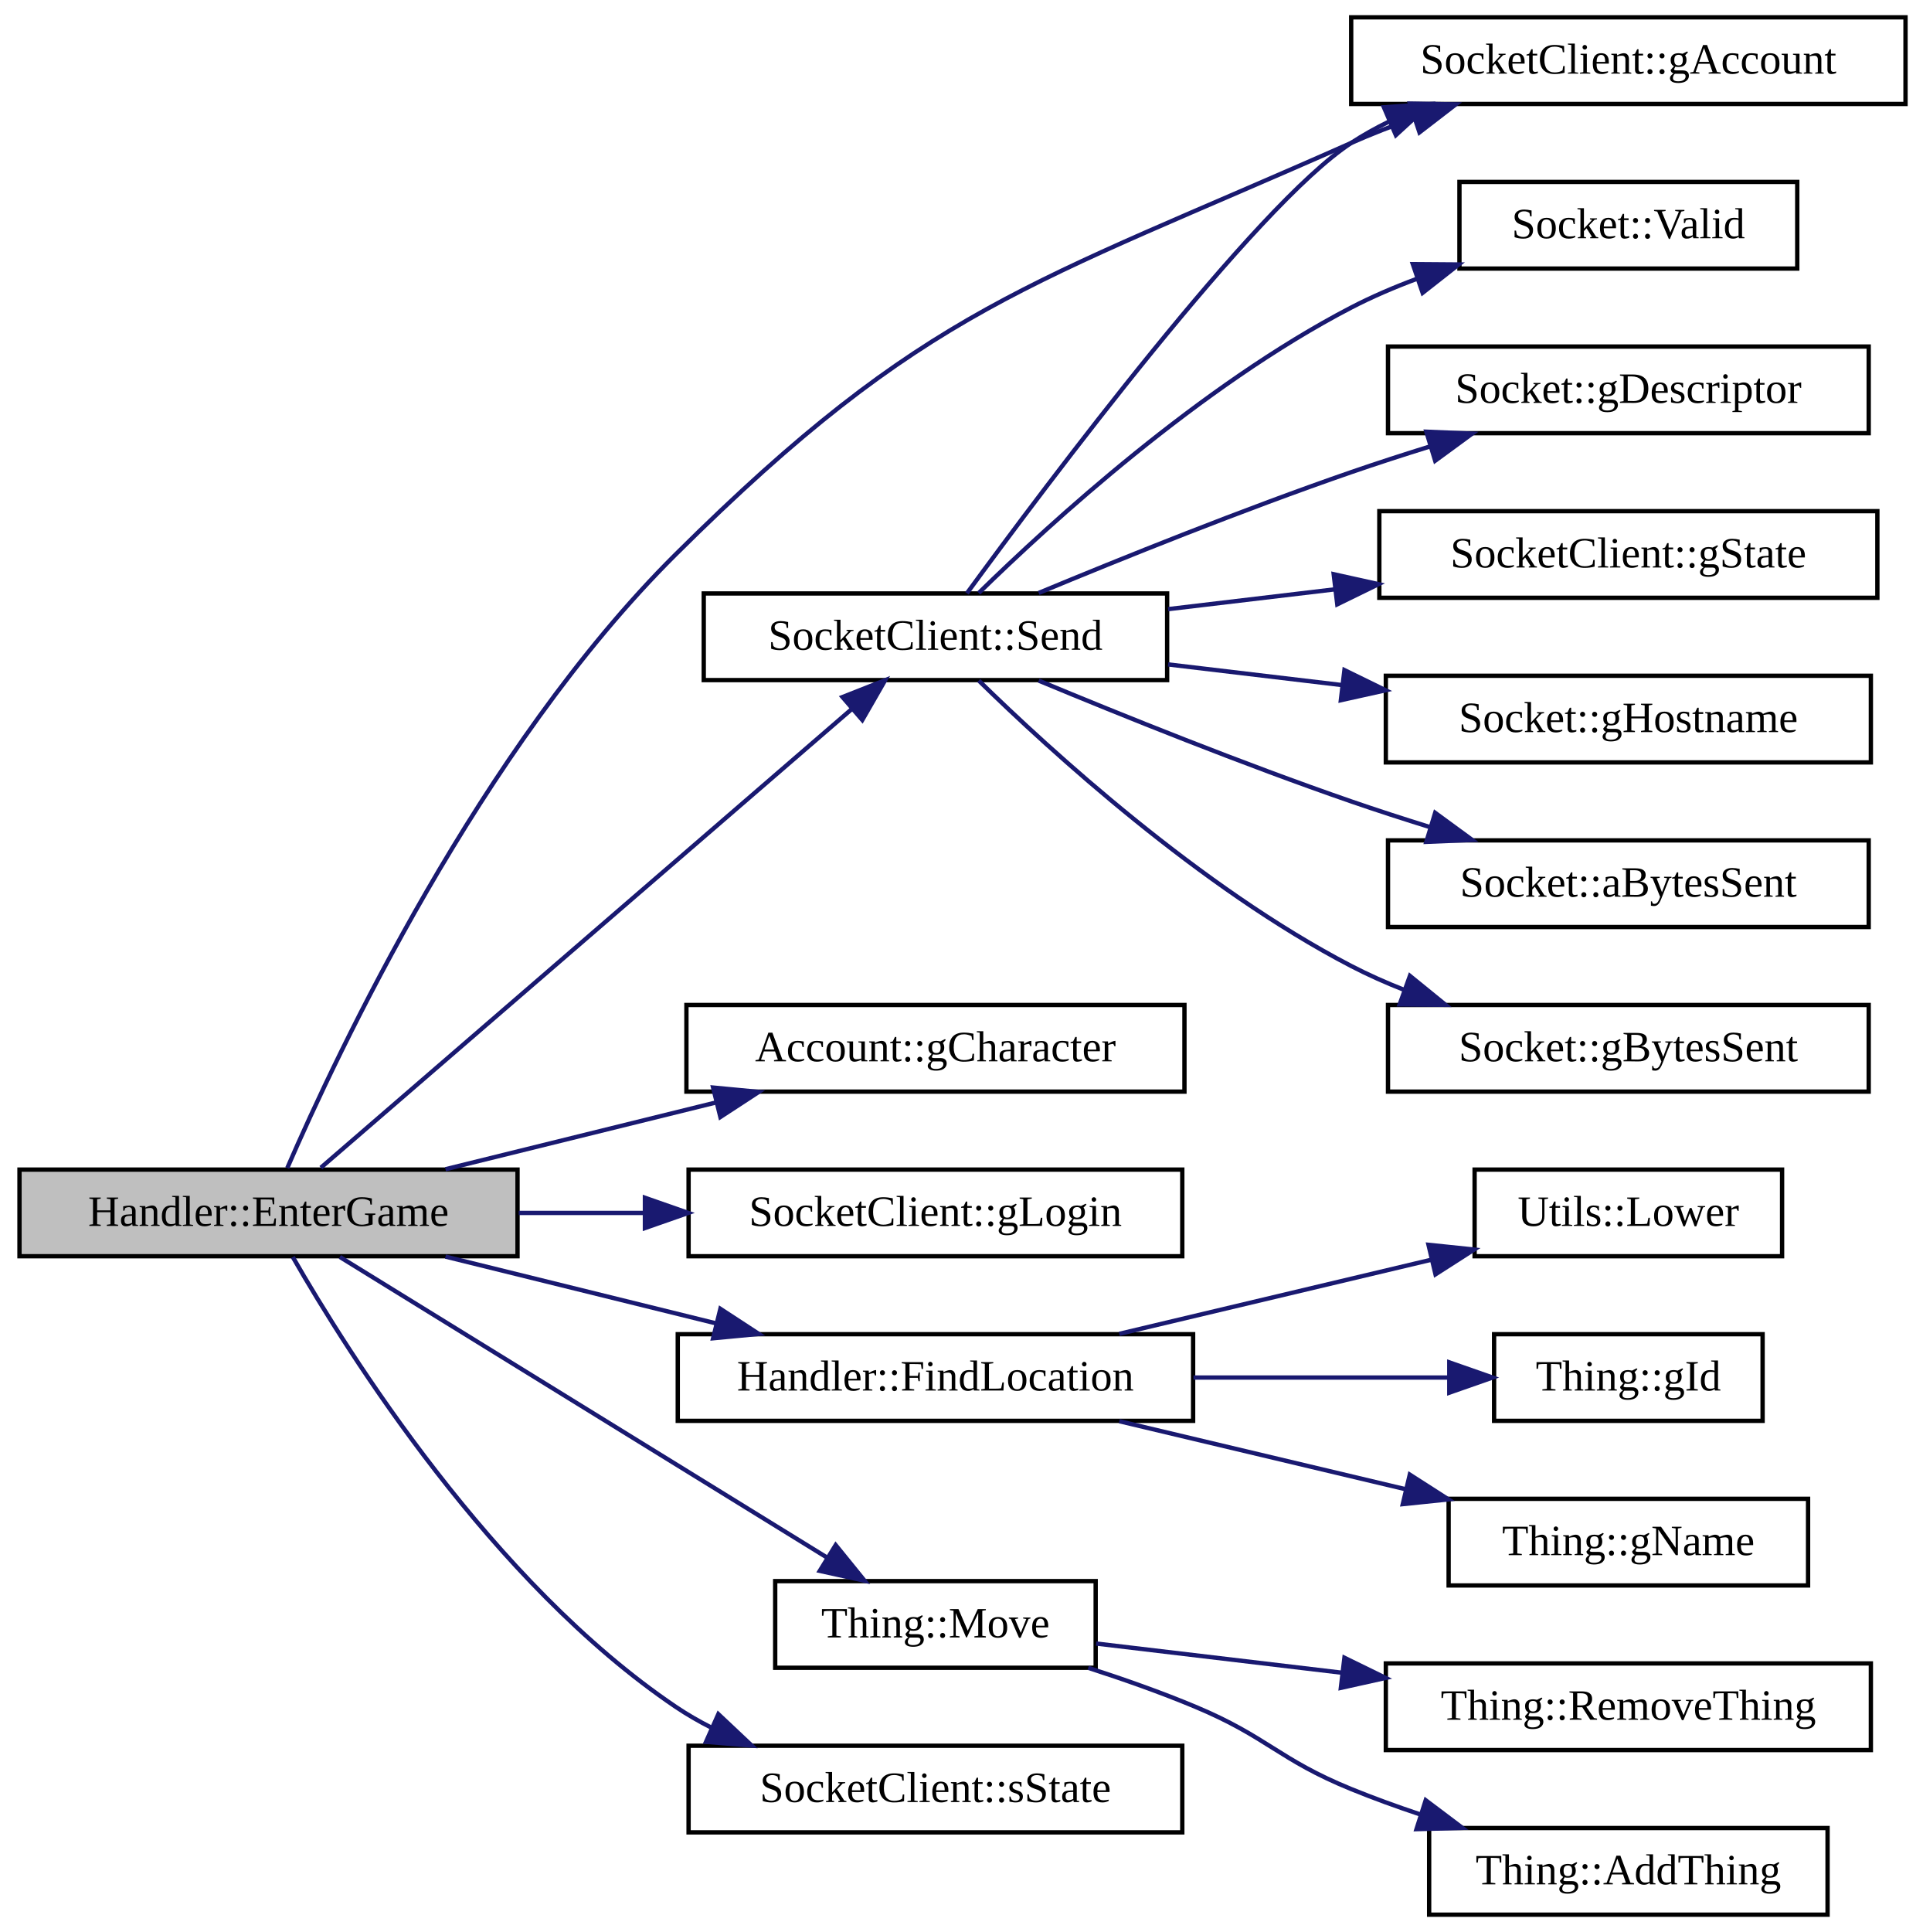
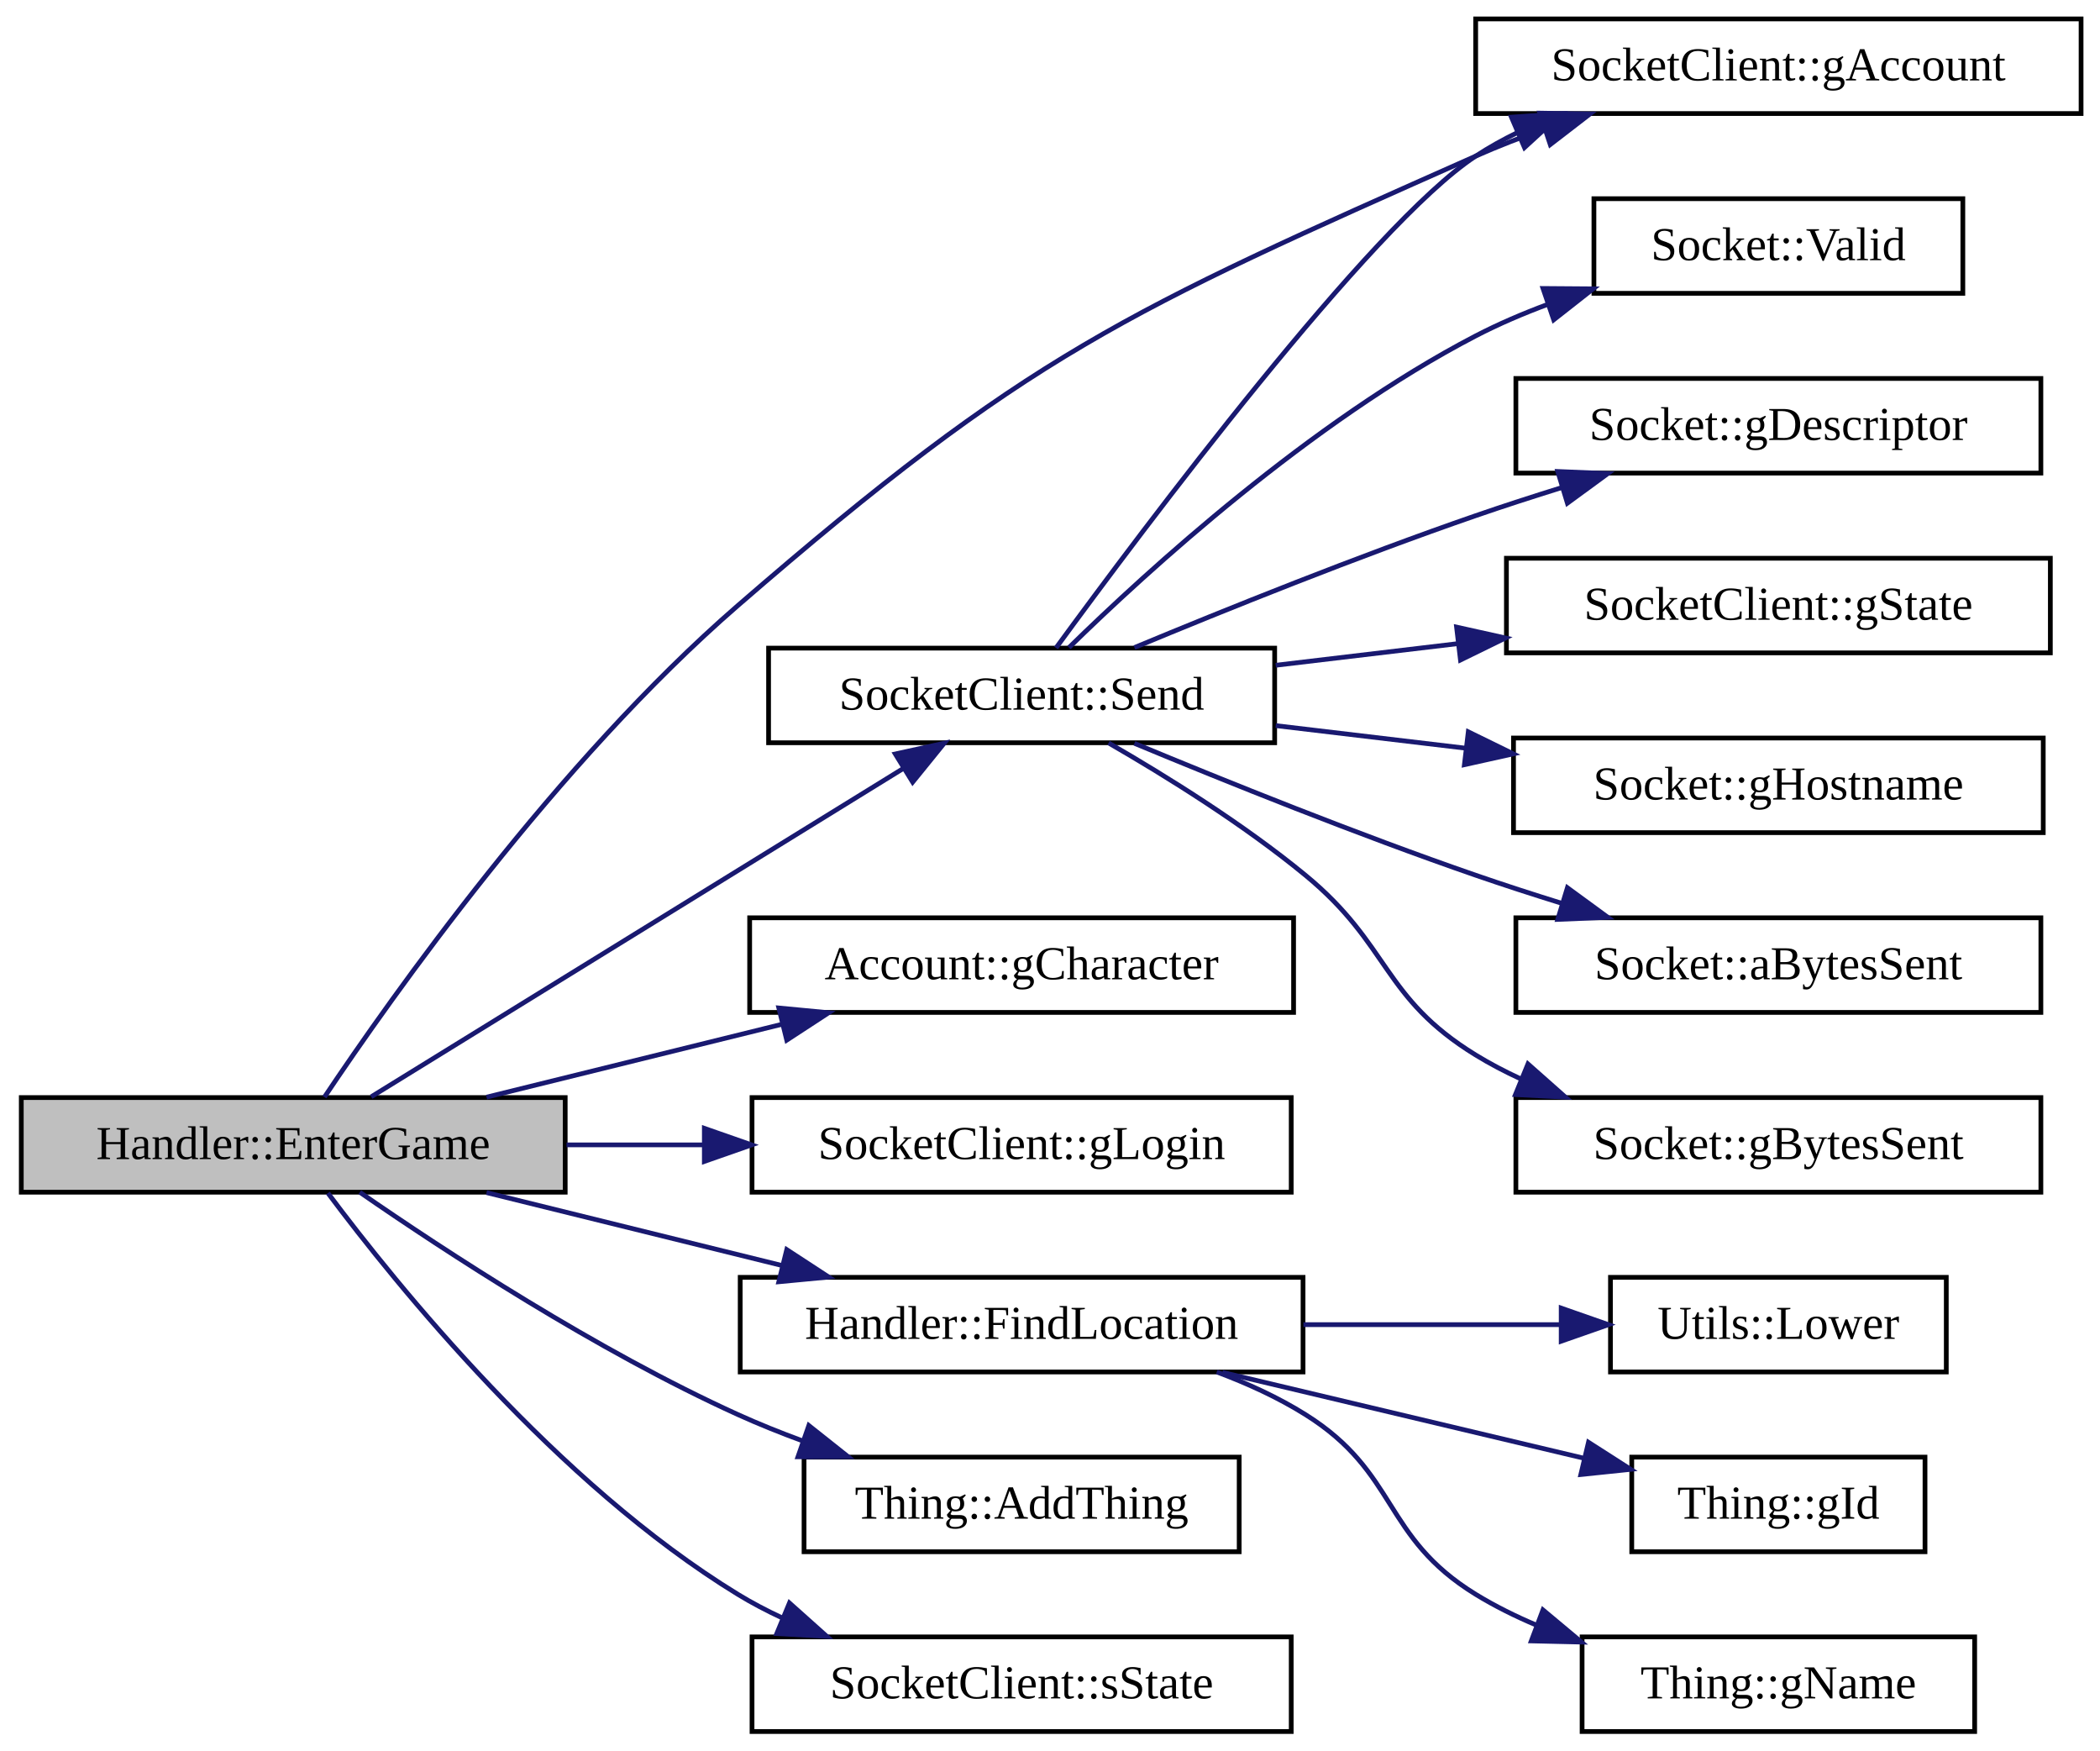
- <svg xmlns="http://www.w3.org/2000/svg" xmlns:xlink="http://www.w3.org/1999/xlink" width="444pt" height="446pt" viewBox="0.00 0.00 444.00 446.00">
-   <g id="graph1" class="graph" transform="scale(1 1) rotate(0) translate(4 442)">
-     <polygon fill="white" stroke="white" points="-4,5 -4,-442 441,-442 441,5 -4,5" />
+ <svg xmlns="http://www.w3.org/2000/svg" xmlns:xlink="http://www.w3.org/1999/xlink" width="444pt" height="370pt" viewBox="0.00 0.00 444.00 370.00">
+   <g id="graph1" class="graph" transform="scale(1 1) rotate(0) translate(4 366)">
+     <polygon fill="white" stroke="white" points="-4,5 -4,-366 441,-366 441,5 -4,5" />
    <g id="node1" class="node">
-       <polygon fill="#bfbfbf" stroke="black" points="0.5,-152 0.5,-172 115.5,-172 115.5,-152 0.5,-152" />
-       <text text-anchor="middle" x="58" y="-159" font-family="FreeSans.ttf" font-size="10.00">Handler::EnterGame</text>
+       <polygon fill="#bfbfbf" stroke="black" points="0.5,-114 0.5,-134 115.5,-134 115.5,-114 0.5,-114" />
+       <text text-anchor="middle" x="58" y="-121" font-family="FreeSans.ttf" font-size="10.00">Handler::EnterGame</text>
    </g>
    <g id="node3" class="node">
      <a xlink:href="classSocketClient.xhtml#a56e10cbe469179d7d7bc18eae6ca351c" target="_top" xlink:title="Returns the Account object associated to this SocketClient.">
-         <polygon fill="white" stroke="black" points="308,-418 308,-438 436,-438 436,-418 308,-418" />
-         <text text-anchor="middle" x="372" y="-425" font-family="FreeSans.ttf" font-size="10.00">SocketClient::gAccount</text>
+         <polygon fill="white" stroke="black" points="308,-342 308,-362 436,-362 436,-342 308,-342" />
+         <text text-anchor="middle" x="372" y="-349" font-family="FreeSans.ttf" font-size="10.00">SocketClient::gAccount</text>
      </a>
    </g>
    <g id="edge2" class="edge">
-       <path fill="none" stroke="midnightblue" d="M62.332,-172.357C73.741,-198.671 106.87,-269.178 152,-314 209.598,-371.204 233.805,-376.063 308,-409 312.648,-411.063 317.583,-412.977 322.569,-414.733" />
-       <polygon fill="midnightblue" stroke="midnightblue" points="321.567,-418.088 332.161,-417.911 323.769,-411.443 321.567,-418.088" />
+       <path fill="none" stroke="midnightblue" d="M64.592,-134.1C78.733,-155.236 113.813,-204.902 152,-238 213.343,-291.168 233.805,-300.063 308,-333 312.648,-335.063 317.583,-336.977 322.569,-338.733" />
+       <polygon fill="midnightblue" stroke="midnightblue" points="321.567,-342.088 332.161,-341.911 323.769,-335.443 321.567,-342.088" />
    </g>
    <g id="node5" class="node">
      <a xlink:href="classAccount.xhtml#a1d2b9eb6c351b9d43d16e649fa599466" target="_top" xlink:title="Returns the associated Character, if any.">
-         <polygon fill="white" stroke="black" points="154.5,-190 154.5,-210 269.5,-210 269.5,-190 154.5,-190" />
-         <text text-anchor="middle" x="212" y="-197" font-family="FreeSans.ttf" font-size="10.00">Account::gCharacter</text>
+         <polygon fill="white" stroke="black" points="154.5,-152 154.5,-172 269.5,-172 269.5,-152 154.5,-152" />
+         <text text-anchor="middle" x="212" y="-159" font-family="FreeSans.ttf" font-size="10.00">Account::gCharacter</text>
      </a>
    </g>
    <g id="edge4" class="edge">
-       <path fill="none" stroke="midnightblue" d="M98.865,-172.084C118.086,-176.826 141.192,-182.528 161.497,-187.538" />
-       <polygon fill="midnightblue" stroke="midnightblue" points="160.664,-190.938 171.212,-189.935 162.341,-184.141 160.664,-190.938" />
+       <path fill="none" stroke="midnightblue" d="M98.865,-134.084C118.086,-138.826 141.192,-144.528 161.497,-149.538" />
+       <polygon fill="midnightblue" stroke="midnightblue" points="160.664,-152.938 171.212,-151.935 162.341,-146.141 160.664,-152.938" />
    </g>
    <g id="node7" class="node">
      <a xlink:href="classSocketClient.xhtml#acdff38db903da34b2a9fcc3e12d6a796" target="_top" xlink:title="Returns the value of a SOC_LOGIN key.">
-         <polygon fill="white" stroke="black" points="155,-152 155,-172 269,-172 269,-152 155,-152" />
-         <text text-anchor="middle" x="212" y="-159" font-family="FreeSans.ttf" font-size="10.00">SocketClient::gLogin</text>
+         <polygon fill="white" stroke="black" points="155,-114 155,-134 269,-134 269,-114 155,-114" />
+         <text text-anchor="middle" x="212" y="-121" font-family="FreeSans.ttf" font-size="10.00">SocketClient::gLogin</text>
      </a>
    </g>
    <g id="edge6" class="edge">
-       <path fill="none" stroke="midnightblue" d="M115.782,-162C125.284,-162 135.202,-162 144.908,-162" />
-       <polygon fill="midnightblue" stroke="midnightblue" points="144.918,-165.5 154.918,-162 144.918,-158.5 144.918,-165.5" />
+       <path fill="none" stroke="midnightblue" d="M115.782,-124C125.284,-124 135.202,-124 144.908,-124" />
+       <polygon fill="midnightblue" stroke="midnightblue" points="144.918,-127.5 154.918,-124 144.918,-120.5 144.918,-127.5" />
    </g>
    <g id="node9" class="node">
      <a xlink:href="namespaceHandler.xhtml#a57dc60ce5522b41f1ab98b83de76779f" target="_top" xlink:title="Locates a Location associated with the game.">
-         <polygon fill="white" stroke="black" points="152.5,-114 152.5,-134 271.5,-134 271.5,-114 152.5,-114" />
-         <text text-anchor="middle" x="212" y="-121" font-family="FreeSans.ttf" font-size="10.00">Handler::FindLocation</text>
+         <polygon fill="white" stroke="black" points="152.5,-76 152.5,-96 271.5,-96 271.5,-76 152.5,-76" />
+         <text text-anchor="middle" x="212" y="-83" font-family="FreeSans.ttf" font-size="10.00">Handler::FindLocation</text>
      </a>
    </g>
    <g id="edge8" class="edge">
-       <path fill="none" stroke="midnightblue" d="M98.865,-151.916C118.086,-147.174 141.192,-141.472 161.497,-136.462" />
-       <polygon fill="midnightblue" stroke="midnightblue" points="162.341,-139.859 171.212,-134.065 160.664,-133.062 162.341,-139.859" />
+       <path fill="none" stroke="midnightblue" d="M98.865,-113.916C118.086,-109.174 141.192,-103.472 161.497,-98.462" />
+       <polygon fill="midnightblue" stroke="midnightblue" points="162.341,-101.859 171.212,-96.065 160.664,-95.062 162.341,-101.859" />
    </g>
    <g id="node17" class="node">
-       <a xlink:href="classThing.xhtml#a46dfe09e636299cd0bf1bc9c37aaebf4" target="_top" xlink:title="Moves a Thing from within one Location to another Location.">
-         <polygon fill="white" stroke="black" points="175,-57 175,-77 249,-77 249,-57 175,-57" />
-         <text text-anchor="middle" x="212" y="-64" font-family="FreeSans.ttf" font-size="10.00">Thing::Move</text>
+       <a xlink:href="classThing.xhtml#a1672d1e62ee2f1ef36d312d3e0d6ed2c" target="_top" xlink:title="Adds a Thing to the contents of this Thing.">
+         <polygon fill="white" stroke="black" points="166,-38 166,-58 258,-58 258,-38 166,-38" />
+         <text text-anchor="middle" x="212" y="-45" font-family="FreeSans.ttf" font-size="10.00">Thing::AddThing</text>
      </a>
    </g>
    <g id="edge16" class="edge">
-       <path fill="none" stroke="midnightblue" d="M74.481,-151.833C101.458,-135.191 155.211,-102.032 186.934,-82.463" />
-       <polygon fill="midnightblue" stroke="midnightblue" points="188.964,-85.323 195.638,-77.094 185.289,-79.365 188.964,-85.323" />
+       <path fill="none" stroke="midnightblue" d="M72.064,-113.997C89.949,-101.631 122.105,-80.562 152,-67 156.372,-65.017 161.011,-63.154 165.696,-61.43" />
+       <polygon fill="midnightblue" stroke="midnightblue" points="167.01,-64.679 175.307,-58.09 164.712,-58.067 167.01,-64.679" />
+     </g>
+     <g id="node19" class="node">
+       <a xlink:href="classSocketClient.xhtml#a6268f3d184970ec0076da657c39d2e80" target="_top" xlink:title="Process data from the client's send buffer and transmit it via the socket.">
+         <polygon fill="white" stroke="black" points="158.5,-209 158.5,-229 265.5,-229 265.5,-209 158.5,-209" />
+         <text text-anchor="middle" x="212" y="-216" font-family="FreeSans.ttf" font-size="10.00">SocketClient::Send</text>
+       </a>
+     </g>
+     <g id="edge18" class="edge">
+       <path fill="none" stroke="midnightblue" d="M74.481,-134.167C101.458,-150.809 155.211,-183.968 186.934,-203.537" />
+       <polygon fill="midnightblue" stroke="midnightblue" points="185.289,-206.635 195.638,-208.906 188.964,-200.677 185.289,-206.635" />
+     </g>
+     <g id="node34" class="node">
+       <a xlink:href="classSocketClient.xhtml#ab5e6737c8acd4aaa21268e10c1a050b4" target="_top" xlink:title="Set the connection state value of the socket.">
+         <polygon fill="white" stroke="black" points="155,-0 155,-20 269,-20 269,-0 155,-0" />
+         <text text-anchor="middle" x="212" y="-7" font-family="FreeSans.ttf" font-size="10.00">SocketClient::sState</text>
+       </a>
+     </g>
+     <g id="edge34" class="edge">
+       <path fill="none" stroke="midnightblue" d="M65.335,-113.815C79.768,-94.491 113.793,-52.356 152,-29 154.98,-27.178 158.152,-25.515 161.421,-23.999" />
+       <polygon fill="midnightblue" stroke="midnightblue" points="162.912,-27.17 170.811,-20.109 160.233,-20.703 162.912,-27.17" />
+     </g>
+     <g id="node11" class="node">
+       <a xlink:href="namespaceUtils.xhtml#a9b70f9dd0af906c806695b35488e778f" target="_top" xlink:title="Returns a string converted to all lowercase letters.">
+         <polygon fill="white" stroke="black" points="336.5,-76 336.5,-96 407.5,-96 407.5,-76 336.5,-76" />
+         <text text-anchor="middle" x="372" y="-83" font-family="FreeSans.ttf" font-size="10.00">Utils::Lower</text>
+       </a>
+     </g>
+     <g id="edge10" class="edge">
+       <path fill="none" stroke="midnightblue" d="M271.578,-86C289.531,-86 308.954,-86 325.891,-86" />
+       <polygon fill="midnightblue" stroke="midnightblue" points="326.08,-89.5 336.08,-86 326.08,-82.5 326.08,-89.5" />
+     </g>
+     <g id="node13" class="node">
+       <a xlink:href="classThing.xhtml#aea5dad4f4241b325cdf64b232e84e602" target="_top" xlink:title="Returns the id associated with this Thing.">
+         <polygon fill="white" stroke="black" points="341,-38 341,-58 403,-58 403,-38 341,-38" />
+         <text text-anchor="middle" x="372" y="-45" font-family="FreeSans.ttf" font-size="10.00">Thing::gId</text>
+       </a>
+     </g>
+     <g id="edge12" class="edge">
+       <path fill="none" stroke="midnightblue" d="M254.457,-75.916C278.086,-70.305 307.367,-63.35 330.792,-57.787" />
+       <polygon fill="midnightblue" stroke="midnightblue" points="331.849,-61.133 340.77,-55.417 330.232,-54.323 331.849,-61.133" />
+     </g>
+     <g id="node15" class="node">
+       <a xlink:href="classThing.xhtml#a3c3c40c996ff562baa335f2ded022578" target="_top" xlink:title="Returns the name associated with this Thing.">
+         <polygon fill="white" stroke="black" points="330.5,-0 330.5,-20 413.5,-20 413.5,-0 330.5,-0" />
+         <text text-anchor="middle" x="372" y="-7" font-family="FreeSans.ttf" font-size="10.00">Thing::gName</text>
+       </a>
+     </g>
+     <g id="edge14" class="edge">
+       <path fill="none" stroke="midnightblue" d="M253.255,-75.999C259.779,-73.564 266.259,-70.596 272,-67 291.717,-54.651 288.173,-41.17 308,-29 312.047,-26.516 316.438,-24.34 320.958,-22.438" />
+       <polygon fill="midnightblue" stroke="midnightblue" points="322.224,-25.702 330.352,-18.906 319.76,-19.15 322.224,-25.702" />
+     </g>
+     <g id="edge26" class="edge">
+       <path fill="none" stroke="midnightblue" d="M219.27,-229.041C237.599,-254.109 285.812,-318.471 308,-333 310.764,-334.81 313.705,-336.452 316.75,-337.941" />
+       <polygon fill="midnightblue" stroke="midnightblue" points="315.555,-341.237 326.125,-341.967 318.318,-334.805 315.555,-341.237" />
+     </g>
+     <g id="node21" class="node">
+       <a xlink:href="classSocket.xhtml#a508457b48e6296d1e86c7cc72af65948" target="_top" xlink:title="Return if the Socket is valid for use.">
+         <polygon fill="white" stroke="black" points="333,-304 333,-324 411,-324 411,-304 333,-304" />
+         <text text-anchor="middle" x="372" y="-311" font-family="FreeSans.ttf" font-size="10.00">Socket::Valid</text>
+       </a>
+     </g>
+     <g id="edge20" class="edge">
+       <path fill="none" stroke="midnightblue" d="M222.004,-229.112C238.508,-245.254 273.102,-276.871 308,-295 312.821,-297.505 318.023,-299.729 323.303,-301.692" />
+       <polygon fill="midnightblue" stroke="midnightblue" points="322.235,-305.025 332.829,-304.947 324.498,-298.401 322.235,-305.025" />
    </g>
    <g id="node23" class="node">
-       <a xlink:href="classSocketClient.xhtml#a6268f3d184970ec0076da657c39d2e80" target="_top" xlink:title="Process data from the client's send buffer and transmit it via the socket.">
-         <polygon fill="white" stroke="black" points="158.5,-285 158.5,-305 265.5,-305 265.5,-285 158.5,-285" />
-         <text text-anchor="middle" x="212" y="-292" font-family="FreeSans.ttf" font-size="10.00">SocketClient::Send</text>
+       <a xlink:href="classSocket.xhtml#a45d3aa99d71b868921543a4708471f82" target="_top" xlink:title="Returns the file descriptor associated to the Socket.">
+         <polygon fill="white" stroke="black" points="316.5,-266 316.5,-286 427.5,-286 427.5,-266 316.5,-266" />
+         <text text-anchor="middle" x="372" y="-273" font-family="FreeSans.ttf" font-size="10.00">Socket::gDescriptor</text>
      </a>
    </g>
    <g id="edge22" class="edge">
-       <path fill="none" stroke="midnightblue" d="M70.084,-172.436C96.641,-195.372 160.284,-250.336 192.545,-278.198" />
-       <polygon fill="midnightblue" stroke="midnightblue" points="190.537,-281.089 200.393,-284.976 195.113,-275.791 190.537,-281.089" />
-     </g>
-     <g id="node38" class="node">
-       <a xlink:href="classSocketClient.xhtml#ab5e6737c8acd4aaa21268e10c1a050b4" target="_top" xlink:title="Set the connection state value of the socket.">
-         <polygon fill="white" stroke="black" points="155,-19 155,-39 269,-39 269,-19 155,-19" />
-         <text text-anchor="middle" x="212" y="-26" font-family="FreeSans.ttf" font-size="10.00">SocketClient::sState</text>
-       </a>
-     </g>
-     <g id="edge38" class="edge">
-       <path fill="none" stroke="midnightblue" d="M63.613,-151.811C76.36,-129.608 109.695,-76.569 152,-48 154.588,-46.252 157.345,-44.658 160.203,-43.205" />
-       <polygon fill="midnightblue" stroke="midnightblue" points="161.872,-46.293 169.583,-39.028 159.024,-39.899 161.872,-46.293" />
-     </g>
-     <g id="node11" class="node">
-       <a xlink:href="namespaceUtils.xhtml#a9b70f9dd0af906c806695b35488e778f" target="_top" xlink:title="Returns a string converted to all lowercase letters.">
-         <polygon fill="white" stroke="black" points="336.5,-152 336.5,-172 407.5,-172 407.5,-152 336.5,-152" />
-         <text text-anchor="middle" x="372" y="-159" font-family="FreeSans.ttf" font-size="10.00">Utils::Lower</text>
-       </a>
-     </g>
-     <g id="edge10" class="edge">
-       <path fill="none" stroke="midnightblue" d="M254.457,-134.084C276.715,-139.37 303.988,-145.847 326.658,-151.231" />
-       <polygon fill="midnightblue" stroke="midnightblue" points="325.85,-154.637 336.388,-153.542 327.468,-147.826 325.85,-154.637" />
-     </g>
-     <g id="node13" class="node">
-       <a xlink:href="classThing.xhtml#aea5dad4f4241b325cdf64b232e84e602" target="_top" xlink:title="Returns the id associated with this Thing.">
-         <polygon fill="white" stroke="black" points="341,-114 341,-134 403,-134 403,-114 341,-114" />
-         <text text-anchor="middle" x="372" y="-121" font-family="FreeSans.ttf" font-size="10.00">Thing::gId</text>
-       </a>
-     </g>
-     <g id="edge12" class="edge">
-       <path fill="none" stroke="midnightblue" d="M271.578,-124C291.186,-124 312.548,-124 330.508,-124" />
-       <polygon fill="midnightblue" stroke="midnightblue" points="330.652,-127.5 340.652,-124 330.652,-120.5 330.652,-127.5" />
-     </g>
-     <g id="node15" class="node">
-       <a xlink:href="classThing.xhtml#a3c3c40c996ff562baa335f2ded022578" target="_top" xlink:title="Returns the name associated with this Thing.">
-         <polygon fill="white" stroke="black" points="330.5,-76 330.5,-96 413.5,-96 413.5,-76 330.5,-76" />
-         <text text-anchor="middle" x="372" y="-83" font-family="FreeSans.ttf" font-size="10.00">Thing::gName</text>
-       </a>
-     </g>
-     <g id="edge14" class="edge">
-       <path fill="none" stroke="midnightblue" d="M254.457,-113.916C274.757,-109.095 299.229,-103.283 320.575,-98.213" />
-       <polygon fill="midnightblue" stroke="midnightblue" points="321.532,-101.584 330.453,-95.867 319.915,-94.773 321.532,-101.584" />
-     </g>
-     <g id="node19" class="node">
-       <a xlink:href="classThing.xhtml#afcc77dab7148c2f108aa384d83a6430e" target="_top" xlink:title="Removes a Thing to the contents of this Thing.">
-         <polygon fill="white" stroke="black" points="316,-38 316,-58 428,-58 428,-38 316,-38" />
-         <text text-anchor="middle" x="372" y="-45" font-family="FreeSans.ttf" font-size="10.00">Thing::RemoveThing</text>
-       </a>
-     </g>
-     <g id="edge18" class="edge">
-       <path fill="none" stroke="midnightblue" d="M249.109,-62.593C266.011,-60.586 286.539,-58.148 305.939,-55.845" />
-       <polygon fill="midnightblue" stroke="midnightblue" points="306.438,-59.31 315.955,-54.655 305.613,-52.359 306.438,-59.31" />
-     </g>
-     <g id="node21" class="node">
-       <a xlink:href="classThing.xhtml#a1672d1e62ee2f1ef36d312d3e0d6ed2c" target="_top" xlink:title="Adds a Thing to the contents of this Thing.">
-         <polygon fill="white" stroke="black" points="326,-0 326,-20 418,-20 418,-0 326,-0" />
-         <text text-anchor="middle" x="372" y="-7" font-family="FreeSans.ttf" font-size="10.00">Thing::AddThing</text>
-       </a>
-     </g>
-     <g id="edge20" class="edge">
-       <path fill="none" stroke="midnightblue" d="M247.28,-56.986C255.496,-54.337 264.137,-51.289 272,-48 288.691,-41.019 291.247,-35.83 308,-29 313.098,-26.922 318.508,-24.96 323.938,-23.144" />
-       <polygon fill="midnightblue" stroke="midnightblue" points="325.208,-26.413 333.671,-20.039 323.08,-19.744 325.208,-26.413" />
-     </g>
-     <g id="edge30" class="edge">
-       <path fill="none" stroke="midnightblue" d="M219.27,-305.041C237.599,-330.109 285.812,-394.471 308,-409 310.764,-410.81 313.705,-412.452 316.75,-413.941" />
-       <polygon fill="midnightblue" stroke="midnightblue" points="315.555,-417.237 326.125,-417.967 318.318,-410.805 315.555,-417.237" />
+       <path fill="none" stroke="midnightblue" d="M235.846,-229.12C255.139,-237.141 283.096,-248.393 308,-257 313.895,-259.037 320.14,-261.058 326.326,-262.978" />
+       <polygon fill="midnightblue" stroke="midnightblue" points="325.356,-266.341 335.942,-265.902 327.393,-259.644 325.356,-266.341" />
    </g>
    <g id="node25" class="node">
-       <a xlink:href="classSocket.xhtml#a508457b48e6296d1e86c7cc72af65948" target="_top" xlink:title="Return if the Socket is valid for use.">
-         <polygon fill="white" stroke="black" points="333,-380 333,-400 411,-400 411,-380 333,-380" />
-         <text text-anchor="middle" x="372" y="-387" font-family="FreeSans.ttf" font-size="10.00">Socket::Valid</text>
+       <a xlink:href="classSocketClient.xhtml#aa0badca8f614127e98281995c02cb385" target="_top" xlink:title="Returns the connection state of the client from SOC_STATE.">
+         <polygon fill="white" stroke="black" points="314.5,-228 314.5,-248 429.5,-248 429.5,-228 314.5,-228" />
+         <text text-anchor="middle" x="372" y="-235" font-family="FreeSans.ttf" font-size="10.00">SocketClient::gState</text>
      </a>
    </g>
    <g id="edge24" class="edge">
-       <path fill="none" stroke="midnightblue" d="M222.004,-305.112C238.508,-321.254 273.102,-352.871 308,-371 312.821,-373.505 318.023,-375.729 323.303,-377.692" />
-       <polygon fill="midnightblue" stroke="midnightblue" points="322.235,-381.025 332.829,-380.947 324.498,-374.401 322.235,-381.025" />
+       <path fill="none" stroke="midnightblue" d="M265.723,-225.38C278.044,-226.843 291.301,-228.417 304.131,-229.941" />
+       <polygon fill="midnightblue" stroke="midnightblue" points="303.96,-233.445 314.303,-231.149 304.786,-226.494 303.96,-233.445" />
    </g>
-     <g id="node27" class="node">
-       <a xlink:href="classSocket.xhtml#a45d3aa99d71b868921543a4708471f82" target="_top" xlink:title="Returns the file descriptor associated to the Socket.">
-         <polygon fill="white" stroke="black" points="316.5,-342 316.5,-362 427.5,-362 427.5,-342 316.5,-342" />
-         <text text-anchor="middle" x="372" y="-349" font-family="FreeSans.ttf" font-size="10.00">Socket::gDescriptor</text>
-       </a>
-     </g>
-     <g id="edge26" class="edge">
-       <path fill="none" stroke="midnightblue" d="M235.846,-305.12C255.139,-313.141 283.096,-324.393 308,-333 313.895,-335.037 320.14,-337.058 326.326,-338.978" />
-       <polygon fill="midnightblue" stroke="midnightblue" points="325.356,-342.341 335.942,-341.902 327.393,-335.644 325.356,-342.341" />
-     </g>
-     <g id="node29" class="node">
-       <a xlink:href="classSocketClient.xhtml#aa0badca8f614127e98281995c02cb385" target="_top" xlink:title="Returns the connection state of the client from SOC_STATE.">
-         <polygon fill="white" stroke="black" points="314.5,-304 314.5,-324 429.5,-324 429.5,-304 314.5,-304" />
-         <text text-anchor="middle" x="372" y="-311" font-family="FreeSans.ttf" font-size="10.00">SocketClient::gState</text>
+     <g id="node28" class="node">
+       <a xlink:href="classSocket.xhtml#adc72a37934a4f2d10f6ae8fc94bb4ca7" target="_top" xlink:title="Returns the hostname associated to the Socket.">
+         <polygon fill="white" stroke="black" points="316,-190 316,-210 428,-210 428,-190 316,-190" />
+         <text text-anchor="middle" x="372" y="-197" font-family="FreeSans.ttf" font-size="10.00">Socket::gHostname</text>
      </a>
    </g>
    <g id="edge28" class="edge">
-       <path fill="none" stroke="midnightblue" d="M265.723,-301.38C278.044,-302.843 291.301,-304.417 304.131,-305.941" />
-       <polygon fill="midnightblue" stroke="midnightblue" points="303.96,-309.445 314.303,-307.149 304.786,-302.494 303.96,-309.445" />
+       <path fill="none" stroke="midnightblue" d="M265.723,-212.62C278.6,-211.091 292.499,-209.441 305.865,-207.853" />
+       <polygon fill="midnightblue" stroke="midnightblue" points="306.44,-211.31 315.957,-206.655 305.614,-204.359 306.44,-211.31" />
+     </g>
+     <g id="node30" class="node">
+       <a xlink:href="classSocket.xhtml#a688f0d2182f7ca098de3f76156efad0a" target="_top" xlink:title="Increment the total count of bytes sent by the socket.">
+         <polygon fill="white" stroke="black" points="316.5,-152 316.5,-172 427.5,-172 427.5,-152 316.5,-152" />
+         <text text-anchor="middle" x="372" y="-159" font-family="FreeSans.ttf" font-size="10.00">Socket::aBytesSent</text>
+       </a>
+     </g>
+     <g id="edge30" class="edge">
+       <path fill="none" stroke="midnightblue" d="M235.846,-208.88C255.139,-200.859 283.096,-189.607 308,-181 313.895,-178.963 320.14,-176.942 326.326,-175.022" />
+       <polygon fill="midnightblue" stroke="midnightblue" points="327.393,-178.356 335.942,-172.098 325.356,-171.659 327.393,-178.356" />
    </g>
    <g id="node32" class="node">
-       <a xlink:href="classSocket.xhtml#adc72a37934a4f2d10f6ae8fc94bb4ca7" target="_top" xlink:title="Returns the hostname associated to the Socket.">
-         <polygon fill="white" stroke="black" points="316,-266 316,-286 428,-286 428,-266 316,-266" />
-         <text text-anchor="middle" x="372" y="-273" font-family="FreeSans.ttf" font-size="10.00">Socket::gHostname</text>
+       <a xlink:href="classSocket.xhtml#a3bb9f40d6e5f32cfa960a86323322c0c" target="_top" xlink:title="Returns the number of bytes sent by the Socket.">
+         <polygon fill="white" stroke="black" points="316.5,-114 316.5,-134 427.5,-134 427.5,-114 316.5,-114" />
+         <text text-anchor="middle" x="372" y="-121" font-family="FreeSans.ttf" font-size="10.00">Socket::gBytesSent</text>
      </a>
    </g>
    <g id="edge32" class="edge">
-       <path fill="none" stroke="midnightblue" d="M265.723,-288.62C278.6,-287.091 292.499,-285.441 305.865,-283.853" />
-       <polygon fill="midnightblue" stroke="midnightblue" points="306.44,-287.31 315.957,-282.655 305.614,-280.359 306.44,-287.31" />
-     </g>
-     <g id="node34" class="node">
-       <a xlink:href="classSocket.xhtml#a688f0d2182f7ca098de3f76156efad0a" target="_top" xlink:title="Increment the total count of bytes sent by the socket.">
-         <polygon fill="white" stroke="black" points="316.5,-228 316.5,-248 427.5,-248 427.5,-228 316.5,-228" />
-         <text text-anchor="middle" x="372" y="-235" font-family="FreeSans.ttf" font-size="10.00">Socket::aBytesSent</text>
-       </a>
-     </g>
-     <g id="edge34" class="edge">
-       <path fill="none" stroke="midnightblue" d="M235.846,-284.88C255.139,-276.859 283.096,-265.607 308,-257 313.895,-254.963 320.14,-252.942 326.326,-251.022" />
-       <polygon fill="midnightblue" stroke="midnightblue" points="327.393,-254.356 335.942,-248.098 325.356,-247.659 327.393,-254.356" />
-     </g>
-     <g id="node36" class="node">
-       <a xlink:href="classSocket.xhtml#a3bb9f40d6e5f32cfa960a86323322c0c" target="_top" xlink:title="Returns the number of bytes sent by the Socket.">
-         <polygon fill="white" stroke="black" points="316.5,-190 316.5,-210 427.5,-210 427.5,-190 316.5,-190" />
-         <text text-anchor="middle" x="372" y="-197" font-family="FreeSans.ttf" font-size="10.00">Socket::gBytesSent</text>
-       </a>
-     </g>
-     <g id="edge36" class="edge">
-       <path fill="none" stroke="midnightblue" d="M222.004,-284.888C238.508,-268.746 273.102,-237.129 308,-219 311.925,-216.961 316.101,-215.108 320.367,-213.431" />
-       <polygon fill="midnightblue" stroke="midnightblue" points="321.566,-216.719 329.786,-210.035 319.192,-210.134 321.566,-216.719" />
+       <path fill="none" stroke="midnightblue" d="M230.385,-208.958C242.689,-201.861 258.956,-191.733 272,-181 289.965,-166.218 288.173,-155.17 308,-143 311.005,-141.155 314.2,-139.481 317.497,-137.962" />
+       <polygon fill="midnightblue" stroke="midnightblue" points="319.054,-141.107 326.985,-134.082 316.404,-134.628 319.054,-141.107" />
    </g>
  </g>
</svg>
